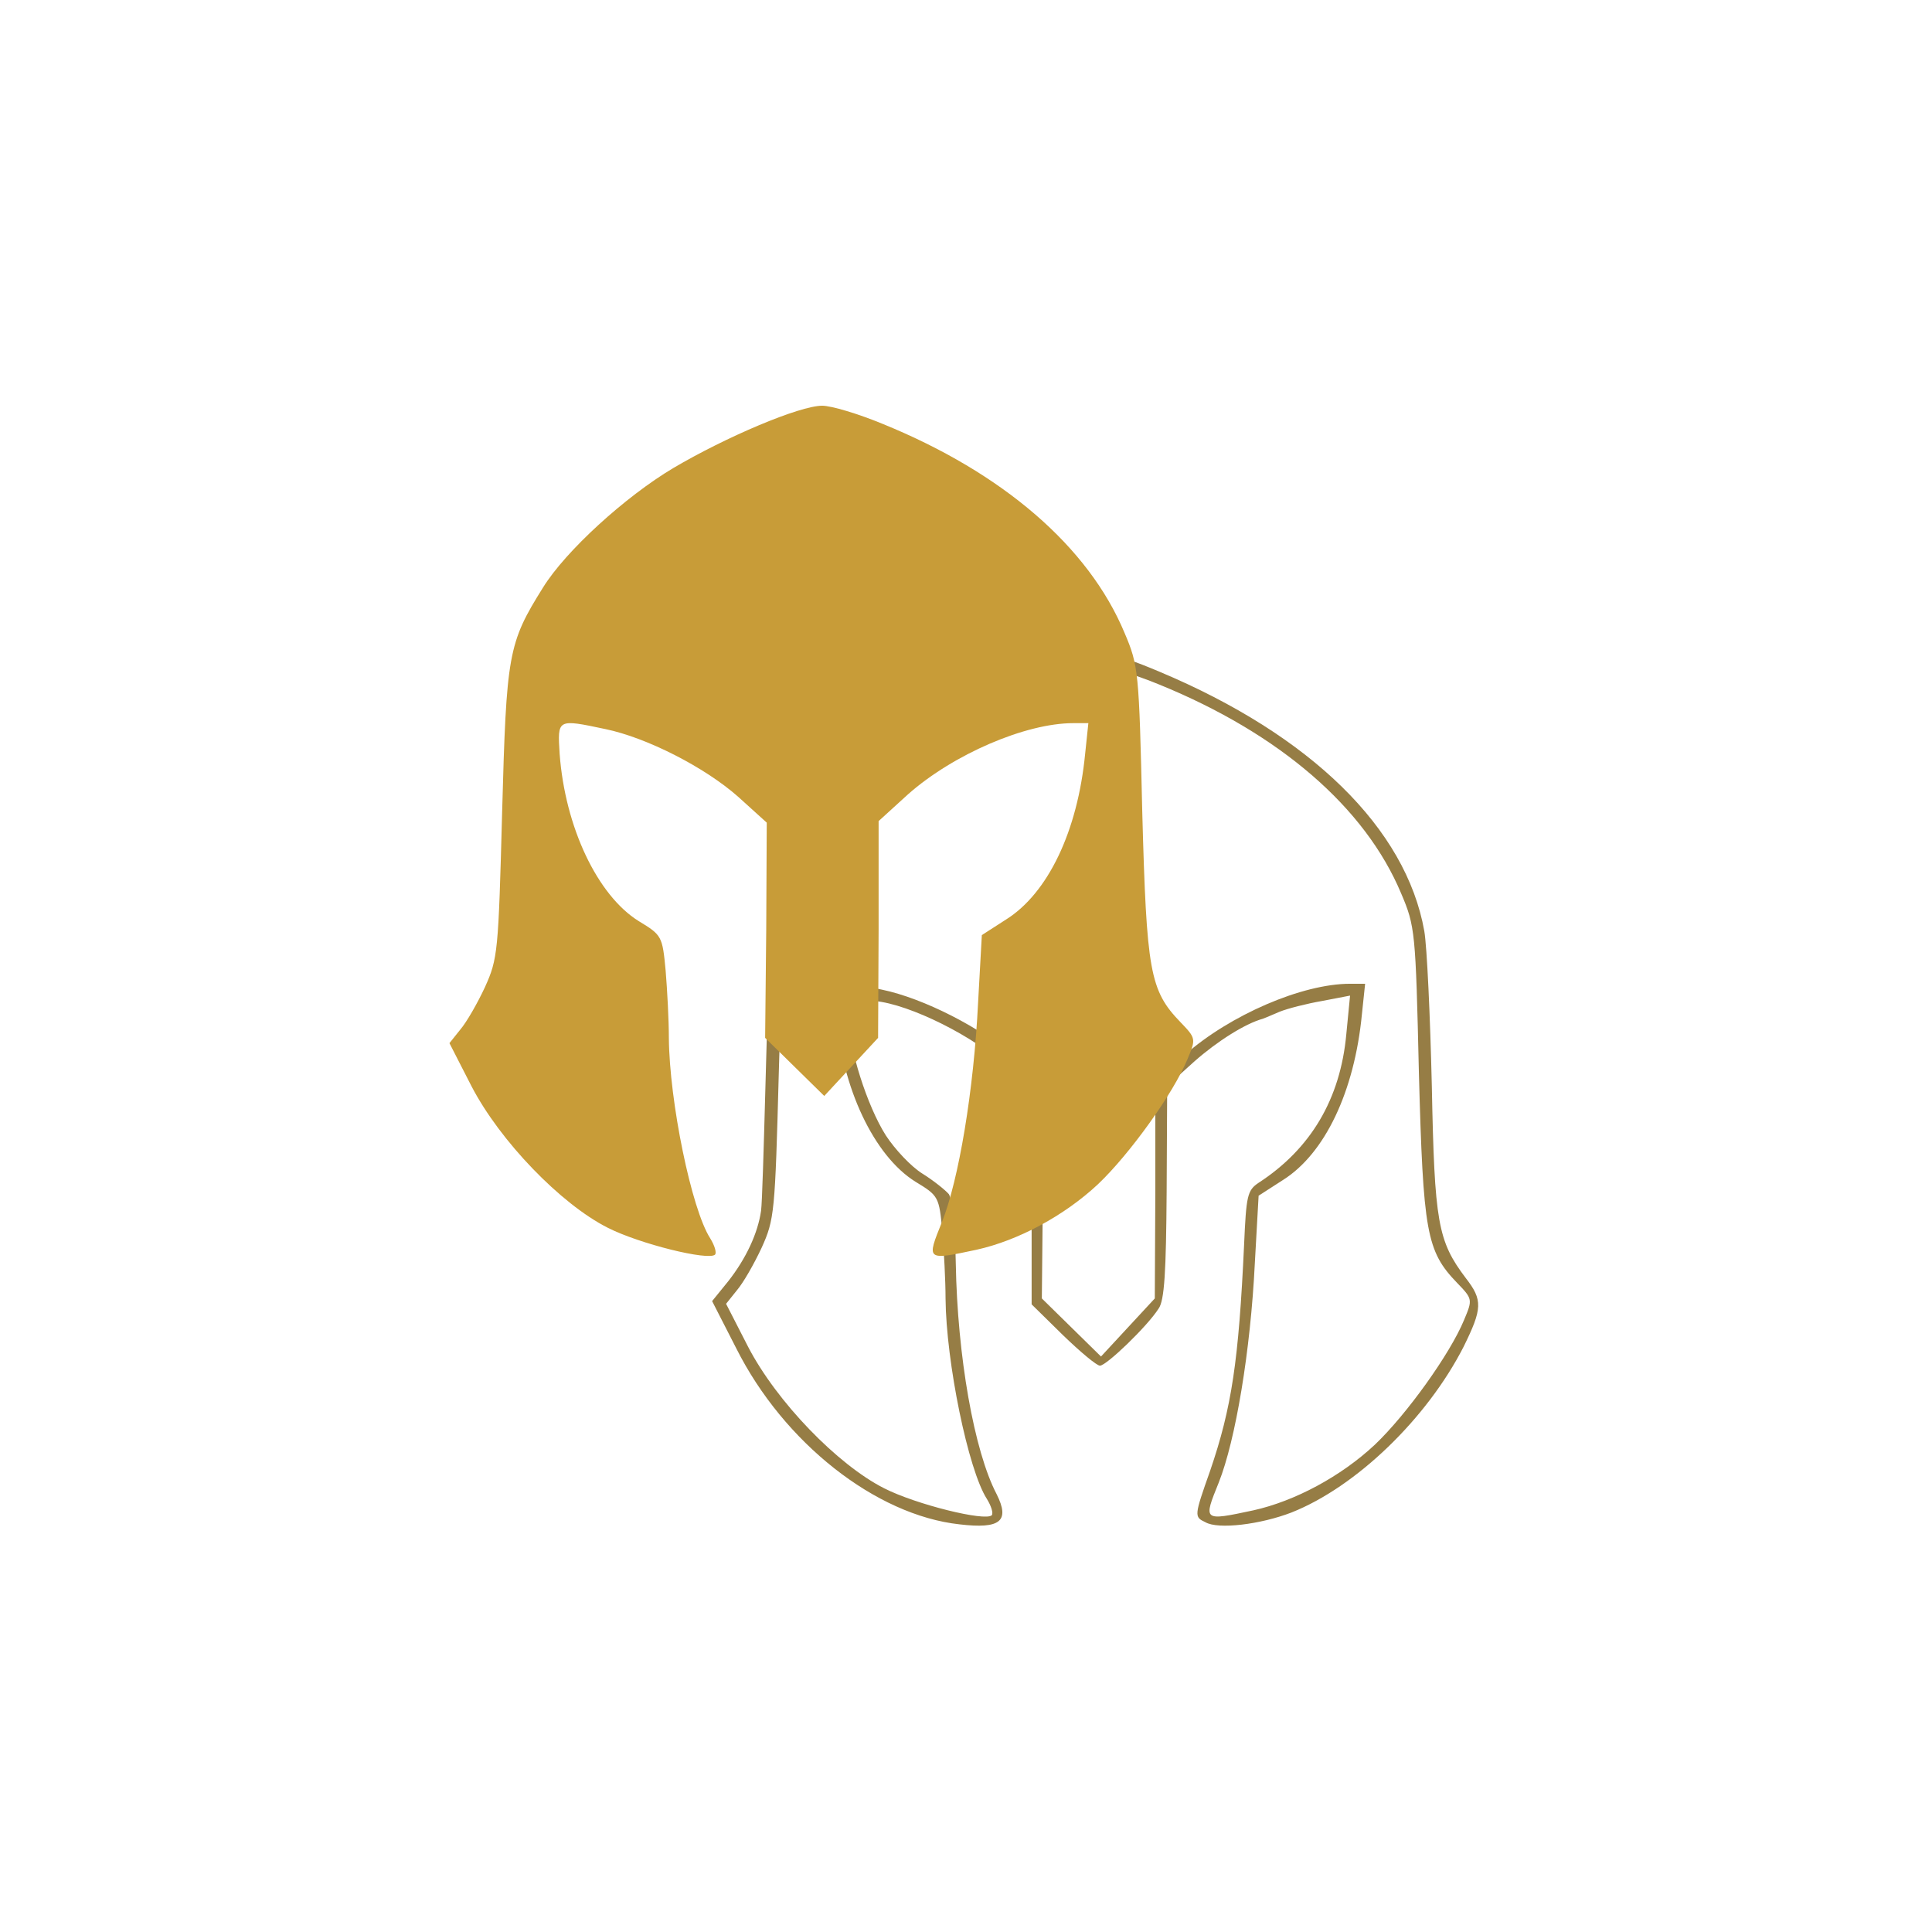
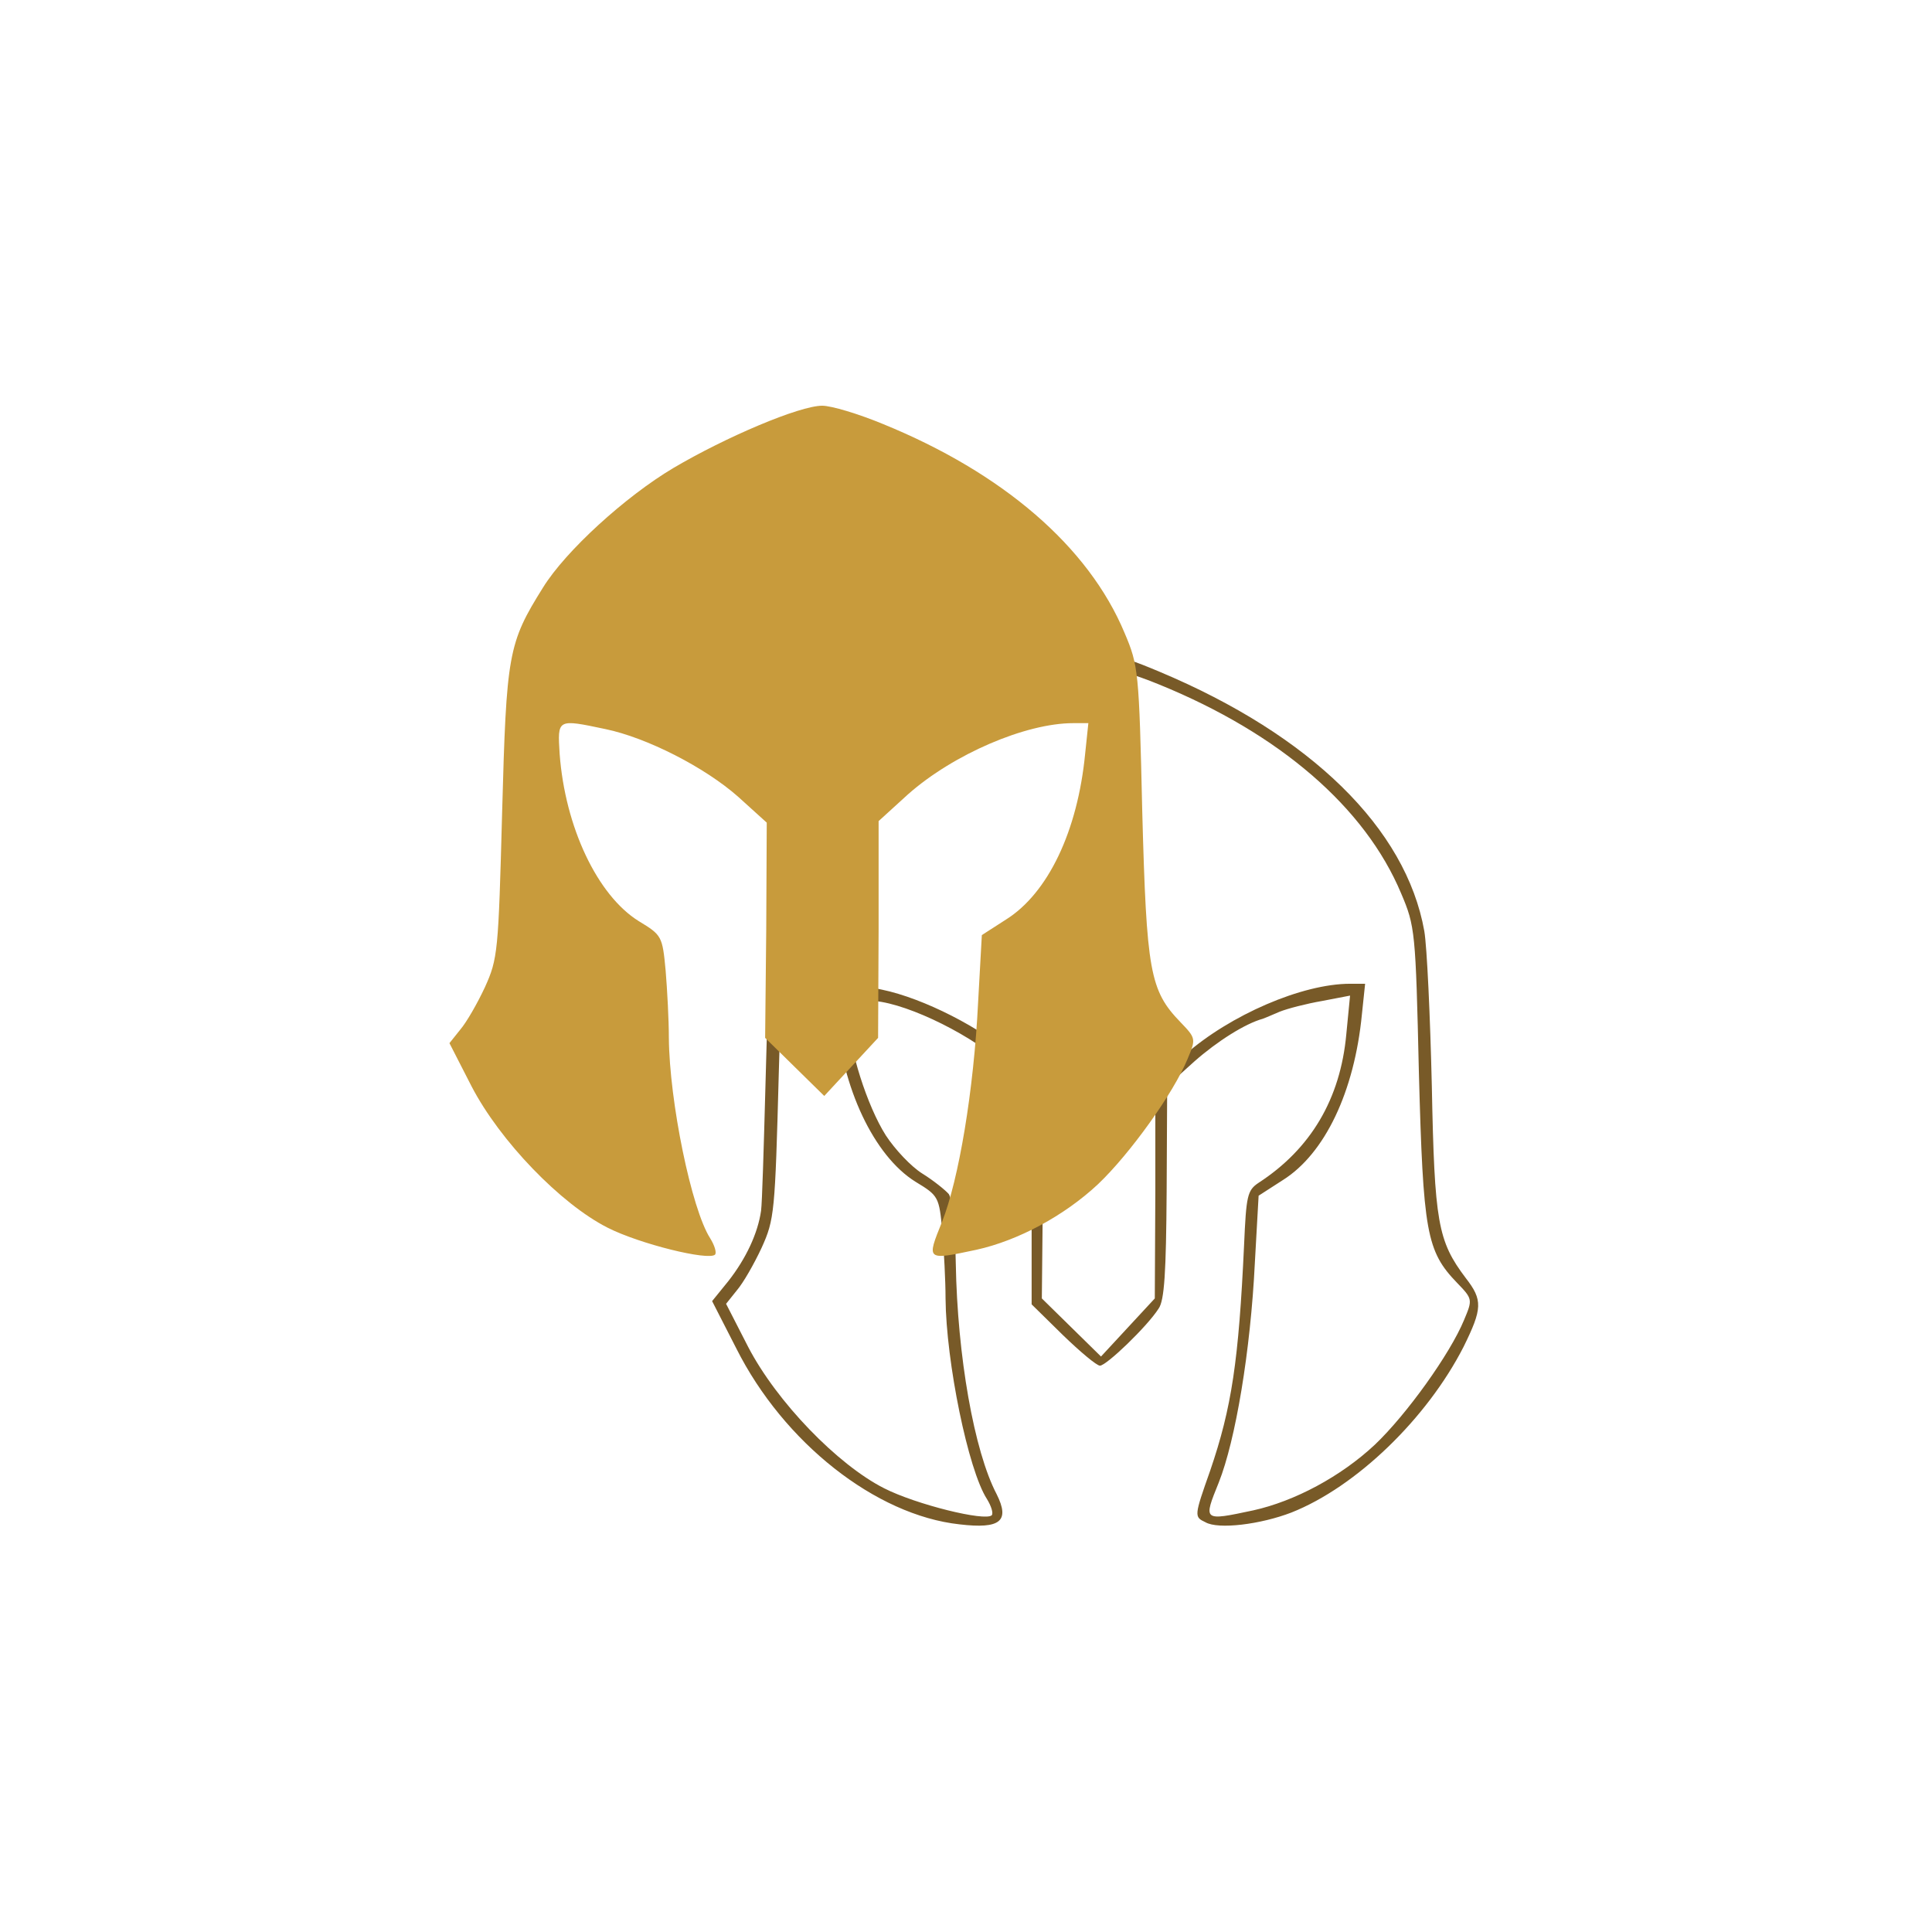
<svg xmlns="http://www.w3.org/2000/svg" version="1.1" id="Layer_1" x="0px" y="0px" viewBox="0 0 300 300" style="enable-background:new 0 0 300 300;" xml:space="preserve">
  <style type="text/css">
	.st0{display:none;fill:#181818;}
- 	.st1{fill:#967D45;}
- 	.st2{display:none;fill:#967D45;}
- 	.st3{display:none;fill:#C89C38;}
- 	.st4{fill:#C89C38;}
+ 	.st1{fill:#785A28;}
+ 	.st2{display:none;fill:#785A28;}
+ 	.st3{display:none;fill:#C89B3C;}
+ 	.st4{fill:#C89B3C;}
</style>
  <circle class="st0" cx="148.6" cy="149" r="120.8" />
  <g transform="translate(0,300) scale(0.1,-0.1)">
    <g transform="translate(0,300) scale(0.1,-0.1)">
      <path class="st1" d="M22759.5-7155.4c-434.3-576.3-484.4-860.3-526.2-2981.8c-25.1-1077.5-75.2-2163.3-116.9-2405.5    c-284-1595.3-1762.4-3040.3-4109.4-4025.9c-793.5-334.1-943.8-342.4-1653.8-83.5c-1194.4,426-2213.4,1044.1-2965.1,1787.4    c-684.9,676.6-927.1,1010.7-1177.7,1645.4c-242.2,626.4-267.3,893.7-325.8,3123.8c-25.1,918.8-50.1,1770.7-66.8,1896    c-50.1,350.8-233.9,743.4-509.5,1094.2l-250.6,309l375.9,735c735,1461.7,2163.3,2589.3,3466.3,2731.3    c634.8,75.2,785.1-50.1,576.3-467.7c-350.8-668.2-609.7-2146.6-634.8-3583.2c-8.4-526.2-58.5-1010.7-108.6-1077.5    c-50.1-58.5-233.9-208.8-409.3-317.4c-175.4-108.6-426-375.9-568-593c-292.3-459.4-576.3-1361.5-576.3-1812.5v-317.4l400.9,41.8    c551.3,50.1,1561.9,559.6,2046.4,1019l392.6,384.2v3307.6l484.4,476.1c267.3,258.9,526.2,476.1,576.3,476.1    c100.2,0,735-609.7,910.4-885.4c91.9-125.3,116.9-576.3,125.3-1812.5l8.4-1645.4l426-384.2c350.8-309,785.1-584.7,1060.8-659.8    c25.1-8.4,142-58.5,258.9-108.6c125.3-50.1,417.6-125.3,659.8-167.1l434.3-83.5l-58.5,601.4    c-91.9,1002.3-551.3,1779.1-1361.5,2305.3c-175.4,116.9-192.1,200.5-225.5,960.5c-83.5,1804.1-192.1,2530.8-526.2,3508.1    c-250.6,710-250.6,718.3-75.2,801.8c200.5,116.9,860.3,33.4,1336.4-150.3c1010.7-400.9,2104.8-1461.7,2672.8-2572.6    C23018.4-6679.3,23026.8-6812.9,22759.5-7155.4z M21347.9-4566.1c-526.2,492.8-1244.5,877-1887.7,1019    c-785.1,167.1-776.8,167.1-534.6-434.3c258.9-651.5,492.8-2038,559.6-3407.8l58.5-1044.1l375.9-242.2    c651.5-409.3,1110.9-1369.8,1227.8-2572.6l50.1-476.1h-233.9c-743.4,0-1862.6,484.4-2564.2,1102.5l-459.4,417.6v1678.9    l-8.4,1687.2l-417.6,451l-417.6,451l-459.4-451l-459.4-451l16.7-1670.5l8.4-1670.5l-442.7-400.9    c-517.9-459.4-1419.9-918.8-2063.1-1052.4c-751.7-158.7-743.4-158.7-710,384.2c83.5,1135.9,584.7,2196.7,1227.8,2597.6    c359.2,217.2,367.5,233.9,417.6,768.4c25.1,300.7,50.1,768.4,50.1,1044.1c8.4,985.6,350.8,2664.5,643.1,3115.5    c66.8,108.6,100.2,217.2,75.2,250.6c-100.2,100.2-1177.7-167.1-1670.5-417.6c-726.7-367.5-1670.5-1344.8-2113.2-2196.7    l-342.5-668.2l167-208.8c100.2-116.9,267.3-409.3,384.2-659.8c200.5-442.7,208.8-542.9,267.3-2714.6    c66.8-2464,91.9-2622.7,634.8-3491.3c350.8-568,1277.9-1411.6,2021.3-1854.3c818.5-484.4,1962.8-968.9,2313.6-968.9    c142,0,559.6,125.3,943.8,284c1862.6,760.1,3190.7,1904.4,3750.3,3240.8c217.2,509.5,225.5,593,275.6,2781.4    c66.8,2480.7,116.9,2773,593,3265.8c242.2,250.6,242.2,258.9,108.6,576.3C22517.3-5977.7,21840.7-5033.9,21347.9-4566.1z" />
      <path class="st2" d="M22734.4-6503.9c-217.2,526.2-893.7,1470-1386.5,1937.8c-526.2,492.8-1244.5,877-1887.7,1019    c-785.1,167.1-776.8,167.1-534.6-434.3c258.9-651.5,492.8-2038,559.6-3407.8l58.5-1044.1l375.9-242.2    c651.5-409.3,1110.9-1369.8,1227.8-2572.6l50.1-476.1h-233.9c-743.4,0-1862.6,484.4-2564.2,1102.5l-459.4,417.6v1678.9    l-8.4,1687.2l-417.6,451l-417.6,451l-459.4-451l-459.4-451l16.7-1670.5l8.4-1670.5l-442.7-400.9    c-517.9-459.4-1419.9-918.8-2063.1-1052.4c-751.7-158.7-743.4-158.7-710,384.2c83.5,1135.9,584.7,2196.7,1227.8,2597.6    c359.2,217.2,367.5,233.9,417.6,768.4c25.1,300.7,50.1,768.4,50.1,1044.1c8.4,985.6,350.8,2664.5,643.1,3115.5    c66.8,108.6,100.2,217.2,75.2,250.6c-100.2,100.2-1177.7-167.1-1670.5-417.6c-726.7-367.5-1670.5-1344.8-2113.2-2196.7    l-342.5-668.2l167-208.8c100.2-116.9,267.3-409.3,384.2-659.8c200.5-442.7,208.8-542.9,267.3-2714.6    c66.8-2464,91.9-2622.7,634.8-3491.3c350.8-568,1277.9-1411.6,2021.3-1854.3c818.5-484.4,1962.8-968.9,2313.6-968.9    c142,0,559.6,125.3,943.8,284c1862.6,760.1,3190.7,1904.4,3750.3,3240.8c217.2,509.5,225.5,593,275.6,2781.4    c66.8,2480.7,116.9,2773,593,3265.8C22868.1-6829.7,22868.1-6821.3,22734.4-6503.9z" />
    </g>
    <path class="st3" d="M1846.3,1420.2c-43.4,57.6-48.4,86-52.6,298.2c-2.5,107.7-7.5,216.3-11.7,240.6   c-28.4,159.5-176.2,304-410.9,402.6c-79.3,33.4-94.4,34.2-165.4,8.4c-119.4-42.6-221.3-104.4-296.5-178.7   c-68.5-67.7-92.7-101.1-117.8-164.5c-24.2-62.6-26.7-89.4-32.6-312.4c-2.5-91.9-5-177.1-6.7-189.6c-5-35.1-23.4-74.3-51-109.4   l-25.1-30.9l37.6-73.5c73.5-146.2,216.3-258.9,346.6-273.1c63.5-7.5,78.5,5,57.6,46.8c-35.1,66.8-61,214.7-63.5,358.3   c-0.8,52.6-5.8,101.1-10.9,107.7c-5,5.8-23.4,20.9-40.9,31.7c-17.5,10.9-42.6,37.6-56.8,59.3c-29.2,45.9-57.6,136.1-57.6,181.2   v31.7l40.1-4.2c55.1-5,156.2-56,204.6-101.9l39.3-38.4v-330.8l48.4-47.6c26.7-25.9,52.6-47.6,57.6-47.6c10,0,73.5,61,91,88.5   c9.2,12.5,11.7,57.6,12.5,181.2l0.8,164.5l42.6,38.4c35.1,30.9,78.5,58.5,106.1,66c2.5,0.8,14.2,5.8,25.9,10.9   c12.5,5,41.8,12.5,66,16.7l43.4,8.4l-5.8-60.1c-9.2-100.2-55.1-177.9-136.1-230.5c-17.5-11.7-19.2-20-22.6-96.1   c-8.4-180.4-19.2-253.1-52.6-350.8c-25.1-71-25.1-71.8-7.5-80.2c20-11.7,86-3.3,133.6,15c101.1,40.1,210.5,146.2,267.3,257.3   C1872.2,1372.6,1873.1,1386,1846.3,1420.2z M1705.2,1161.3c-52.6-49.3-124.5-87.7-188.8-101.9c-78.5-16.7-77.7-16.7-53.5,43.4   c25.9,65.1,49.3,203.8,56,340.8l5.8,104.4l37.6,24.2c65.1,40.9,111.1,137,122.8,257.3l5,47.6h-23.4c-74.3,0-186.3-48.4-256.4-110.3   l-45.9-41.8v-167.9l-0.8-168.7l-41.8-45.1l-41.8-45.1l-45.9,45.1l-45.9,45.1l1.7,167.1l0.8,167.1l-44.3,40.1   c-51.8,45.9-142,91.9-206.3,105.2c-75.2,15.9-74.3,15.9-71-38.4c8.4-113.6,58.5-219.7,122.8-259.8c35.9-21.7,36.8-23.4,41.8-76.8   c2.5-30.1,5-76.8,5-104.4c0.8-98.6,35.1-266.4,64.3-311.5c6.7-10.9,10-21.7,7.5-25.1c-10-10-117.8,16.7-167,41.8   c-72.7,36.8-167.1,134.5-211.3,219.7l-34.2,66.8l16.7,20.9c10,11.7,26.7,40.9,38.4,66c20,44.3,20.9,54.3,26.7,271.5   c6.7,246.4,9.2,262.3,63.5,349.1c35.1,56.8,127.8,141.2,202.1,185.4c81.9,48.4,196.3,96.9,231.4,96.9c14.2,0,56-12.5,94.4-28.4   c186.3-76,319.1-190.4,375-324.1c21.7-51,22.6-59.3,27.6-278.1c6.7-248.1,11.7-277.3,59.3-326.6c24.2-25.1,24.2-25.9,10.9-57.6   C1822.1,1302.5,1754.4,1208.1,1705.2,1161.3z" />
    <path class="st4" d="M1843.8,1355.1c-21.7-52.6-89.4-147-138.7-193.8c-52.6-49.3-124.5-87.7-188.8-101.9   c-78.5-16.7-77.7-16.7-53.5,43.4c25.9,65.1,49.3,203.8,56,340.8l5.8,104.4l37.6,24.2c65.1,40.9,111.1,137,122.8,257.3l5,47.6h-23.4   c-74.3,0-186.3-48.4-256.4-110.3l-45.9-41.8v-167.9l-0.8-168.7l-41.8-45.1l-41.8-45.1l-45.9,45.1l-45.9,45.1l1.7,167.1l0.8,167.1   l-44.3,40.1c-51.8,45.9-142,91.9-206.3,105.2c-75.2,15.9-74.3,15.9-71-38.4c8.4-113.6,58.5-219.7,122.8-259.8   c35.9-21.7,36.8-23.4,41.8-76.8c2.5-30.1,5-76.8,5-104.4c0.8-98.6,35.1-266.4,64.3-311.5c6.7-10.9,10-21.7,7.5-25.1   c-10-10-117.8,16.7-167,41.8c-72.7,36.8-167.1,134.5-211.3,219.7l-34.2,66.8l16.7,20.9c10,11.7,26.7,40.9,38.4,66   c20,44.3,20.9,54.3,26.7,271.5c6.7,246.4,9.2,262.3,63.5,349.1c35.1,56.8,127.8,141.2,202.1,185.4c81.9,48.4,196.3,96.9,231.4,96.9   c14.2,0,56-12.5,94.4-28.4c186.3-76,319.1-190.4,375-324.1c21.7-51,22.6-59.3,27.6-278.1c6.7-248.1,11.7-277.3,59.3-326.6   C1857.2,1387.7,1857.2,1386.8,1843.8,1355.1z" />
  </g>
</svg>
